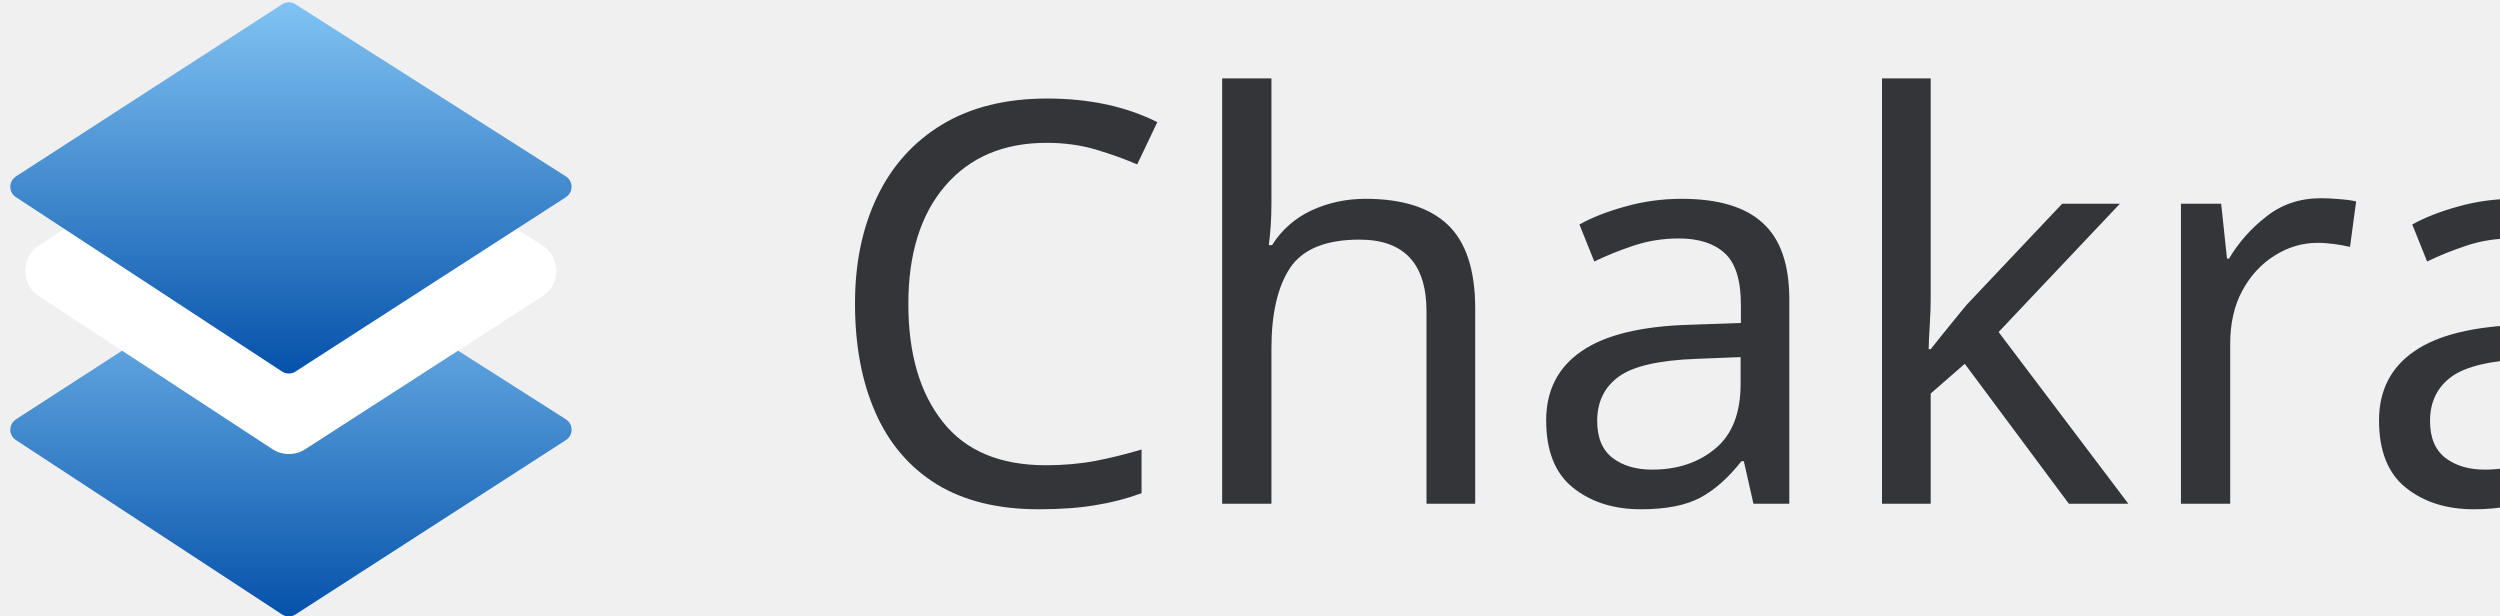
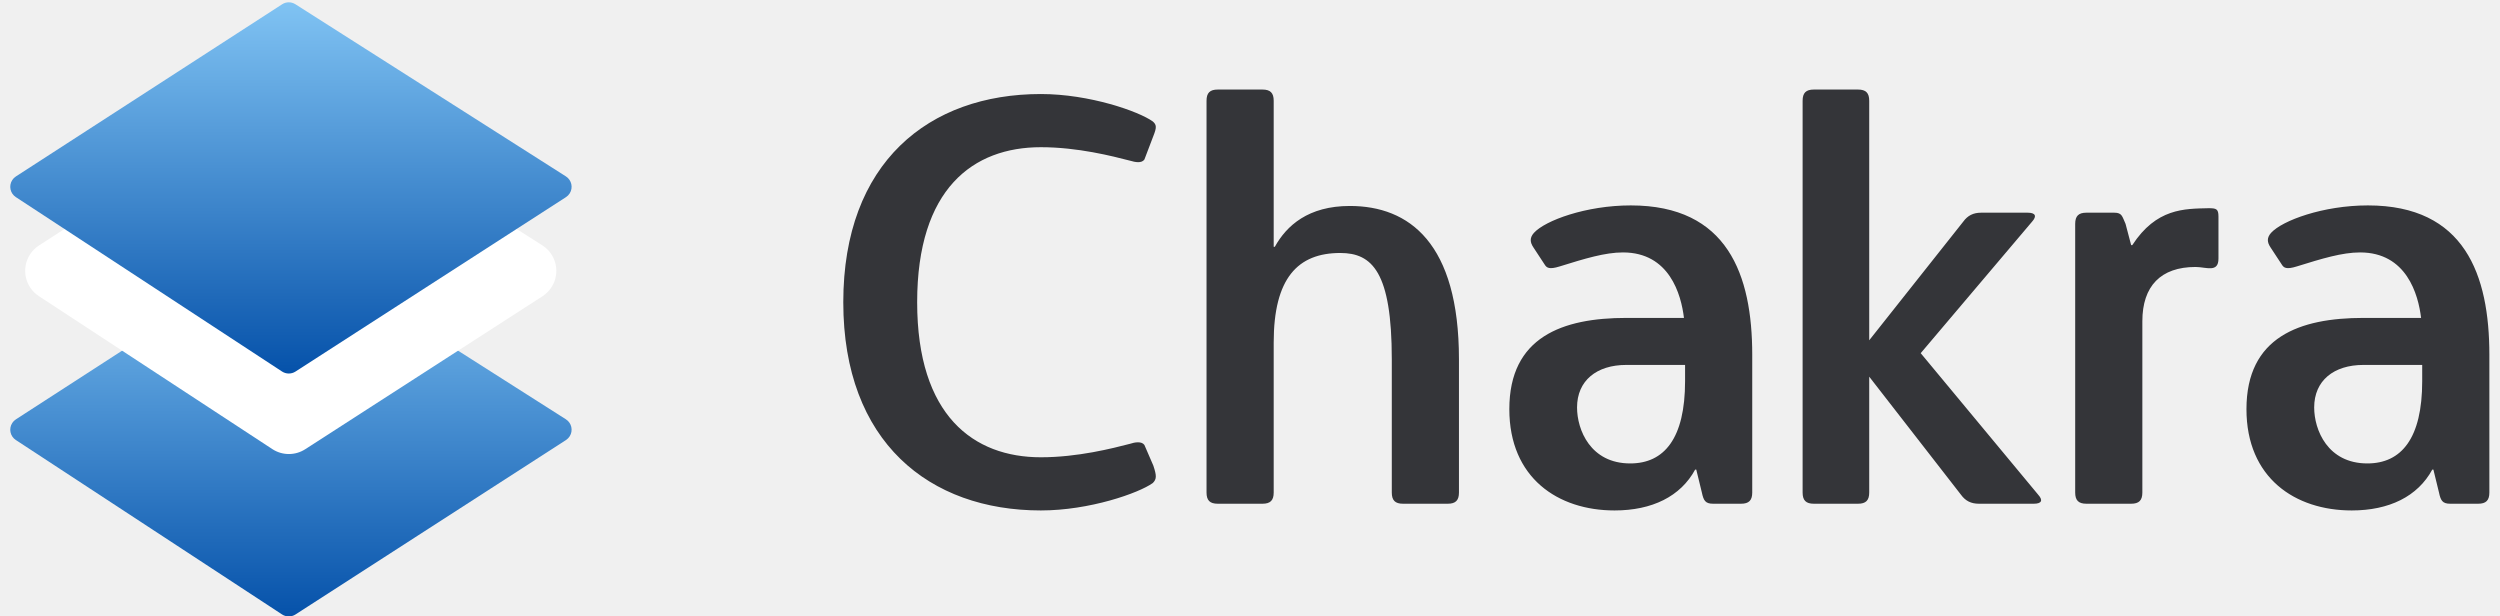
<svg xmlns="http://www.w3.org/2000/svg" width="134px" height="33px" viewBox="0 0 134 33" version="1.1">
  <defs>
    <linearGradient x1="50%" y1="0%" x2="50%" y2="100%" id="linearGradient-1">
      <stop stop-color="#80C3F3" offset="0%" />
      <stop stop-color="#0652AA" offset="100%" />
    </linearGradient>
  </defs>
  <g id="Logo" stroke="none" stroke-width="1" fill="none" fill-rule="evenodd">
-     <g id="01-Productly" transform="translate(-145, -112)">
-       <g id="Group-2" transform="translate(145, 110)">
-         <text id="Chakra" font-family="Designosaur" font-size="30" font-weight="normal" fill="#343539">
-           <tspan x="44" y="29">Chakra</tspan>
-         </text>
-         <g id="Group" transform="translate(0, 2)">
-           <path d="M15.833,13.247 L30.333,22.475 C30.64,22.671 30.731,23.079 30.535,23.386 C30.484,23.467 30.416,23.535 30.336,23.587 L15.837,32.936 C15.618,33.077 15.336,33.076 15.117,32.933 L0.848,23.584 C0.543,23.384 0.458,22.975 0.658,22.67 C0.708,22.593 0.774,22.528 0.851,22.478 L15.121,13.25 C15.337,13.11 15.616,13.109 15.833,13.247 Z" id="Rectangle" fill="url(#linearGradient-1)" />
-           <path d="M16.353,5.058 L29.069,13.151 C29.824,13.631 30.046,14.632 29.566,15.387 C29.44,15.584 29.273,15.752 29.077,15.879 L16.361,24.078 C15.823,24.425 15.131,24.422 14.596,24.071 L2.082,15.872 C1.333,15.382 1.124,14.378 1.614,13.63 C1.738,13.441 1.9,13.28 2.09,13.157 L14.604,5.064 C15.135,4.72 15.819,4.718 16.353,5.058 Z" id="Rectangle" fill="#FFFFFF" />
-           <path d="M15.833,0.227 L30.333,9.455 C30.64,9.651 30.731,10.059 30.535,10.366 C30.484,10.447 30.416,10.515 30.336,10.567 L15.837,19.916 C15.618,20.057 15.336,20.056 15.117,19.913 L0.848,10.564 C0.543,10.364 0.458,9.955 0.658,9.65 C0.708,9.573 0.774,9.508 0.851,9.458 L15.121,0.23 C15.337,0.09 15.616,0.089 15.833,0.227 Z" id="Rectangle" fill="url(#linearGradient-1)" />
-         </g>
+     <g id="Group-2" transform="translate(0, -2)">
+       <path d="M55.79,29.36 C58.4,29.36 61.04,28.43 61.79,27.89 C62,27.68 62,27.5 61.82,26.96 L61.34,25.85 C61.19,25.64 60.83,25.7 60.56,25.79 C59.63,26.03 57.77,26.51 55.79,26.51 C52.19,26.51 49.16,24.29 49.16,18.2 C49.16,12.11 52.16,9.89 55.79,9.89 C57.77,9.89 59.63,10.37 60.56,10.61 C60.86,10.7 61.19,10.76 61.34,10.55 L61.82,9.29 C62,8.84 62,8.69 61.79,8.51 C61.04,7.97 58.4,7.04 55.79,7.04 C49.79,7.04 45.2,10.7 45.2,18.2 C45.2,25.7 49.82,29.36 55.79,29.36 Z M67.67,29 C68.09,29 68.27,28.82 68.27,28.4 L68.27,20.36 C68.27,16.91 69.56,15.56 71.84,15.56 C73.55,15.56 74.6,16.58 74.6,21.26 L74.6,28.4 C74.6,28.82 74.78,29 75.2,29 L77.6,29 C78.02,29 78.2,28.82 78.2,28.4 L78.2,21.26 C78.2,15.02 75.53,13.04 72.35,13.04 C70.13,13.04 68.96,14.09 68.33,15.23 L68.27,15.23 L68.27,7.4 C68.27,6.98 68.09,6.8 67.67,6.8 L65.27,6.8 C64.85,6.8 64.67,6.98 64.67,7.4 L64.67,28.4 C64.67,28.82 64.85,29 65.27,29 L67.67,29 Z M86.54,29.36 C88.55,29.36 90.08,28.61 90.86,27.17 L90.92,27.17 L91.22,28.4 C91.31,28.82 91.4,29 91.82,29 L93.32,29 C93.74,29 93.92,28.82 93.92,28.4 L93.92,21.02 C93.92,16.73 92.6,13.01 87.41,13.01 C85.01,13.01 82.82,13.82 82.22,14.48 C81.98,14.75 82.01,14.99 82.19,15.26 L82.82,16.22 C82.91,16.34 83.03,16.46 83.6,16.28 C84.95,15.86 86.03,15.53 86.99,15.53 C89.48,15.53 90.11,17.78 90.26,19.04 L87.17,19.04 C83.75,19.04 80.9,20.06 80.9,23.93 C80.9,27.62 83.51,29.36 86.54,29.36 Z M87.38,26.84 C85.25,26.84 84.53,25.04 84.53,23.84 C84.53,22.4 85.58,21.56 87.17,21.56 L90.32,21.56 L90.32,22.43 C90.32,25.49 89.21,26.84 87.38,26.84 Z M99.59,29 C100.01,29 100.19,28.82 100.19,28.4 L100.19,22.19 L105.11,28.52 C105.35,28.85 105.65,29 106.07,29 L109.01,29 C109.43,29 109.52,28.82 109.25,28.52 L102.95,20.93 L108.92,13.88 C109.19,13.58 109.1,13.4 108.68,13.4 L106.19,13.4 C105.77,13.4 105.47,13.55 105.23,13.88 L100.19,20.24 L100.19,7.4 C100.19,6.98 100.01,6.8 99.59,6.8 L97.22,6.8 C96.8,6.8 96.62,6.98 96.62,7.4 L96.62,28.4 C96.62,28.82 96.8,29 97.22,29 L99.59,29 Z M114.23,29 C114.65,29 114.83,28.82 114.83,28.4 L114.83,19.22 C114.83,17.33 115.82,16.31 117.68,16.31 C118.25,16.31 118.91,16.64 118.91,15.86 L118.91,13.61 C118.91,13.19 118.79,13.16 118.37,13.16 C117.08,13.19 115.58,13.16 114.29,15.14 L114.23,15.14 L113.93,14 C113.75,13.61 113.75,13.4 113.33,13.4 L111.83,13.4 C111.41,13.4 111.23,13.58 111.23,14 L111.23,28.4 C111.23,28.82 111.41,29 111.83,29 L114.23,29 Z M126.05,29.36 C128.06,29.36 129.59,28.61 130.37,27.17 L130.43,27.17 L130.73,28.4 C130.82,28.82 130.91,29 131.33,29 L132.83,29 C133.25,29 133.43,28.82 133.43,28.4 L133.43,21.02 C133.43,16.73 132.11,13.01 126.92,13.01 C124.52,13.01 122.33,13.82 121.73,14.48 C121.49,14.75 121.52,14.99 121.7,15.26 L122.33,16.22 C122.42,16.34 122.54,16.46 123.11,16.28 C124.46,15.86 125.54,15.53 126.5,15.53 C128.99,15.53 129.62,17.78 129.77,19.04 L126.68,19.04 C123.26,19.04 120.41,20.06 120.41,23.93 C120.41,27.62 123.02,29.36 126.05,29.36 Z M126.89,26.84 C124.76,26.84 124.04,25.04 124.04,23.84 C124.04,22.4 125.09,21.56 126.68,21.56 L129.83,21.56 L129.83,22.43 C129.83,25.49 128.72,26.84 126.89,26.84 Z" id="Chakra" fill="#343539" fill-rule="nonzero" />
+       <g id="Group" transform="translate(0, 2)">
+         <path d="M15.833,13.247 L30.333,22.475 C30.64,22.671 30.731,23.079 30.535,23.386 C30.484,23.467 30.416,23.535 30.336,23.587 L15.837,32.936 C15.618,33.077 15.336,33.076 15.117,32.933 L0.848,23.584 C0.543,23.384 0.458,22.975 0.658,22.67 C0.708,22.593 0.774,22.528 0.851,22.478 L15.121,13.25 C15.337,13.11 15.616,13.109 15.833,13.247 Z" id="Rectangle" fill="url(#linearGradient-1)" />
+         <path d="M16.353,5.058 L29.069,13.151 C29.824,13.631 30.046,14.632 29.566,15.387 C29.44,15.584 29.273,15.752 29.077,15.879 L16.361,24.078 C15.823,24.425 15.131,24.422 14.596,24.071 L2.082,15.872 C1.333,15.382 1.124,14.378 1.614,13.63 C1.738,13.441 1.9,13.28 2.09,13.157 L14.604,5.064 C15.135,4.72 15.819,4.718 16.353,5.058 Z" id="Rectangle" fill="#FFFFFF" />
+         <path d="M15.833,0.227 L30.333,9.455 C30.64,9.651 30.731,10.059 30.535,10.366 C30.484,10.447 30.416,10.515 30.336,10.567 L15.837,19.916 C15.618,20.057 15.336,20.056 15.117,19.913 L0.848,10.564 C0.543,10.364 0.458,9.955 0.658,9.65 C0.708,9.573 0.774,9.508 0.851,9.458 L15.121,0.23 C15.337,0.09 15.616,0.089 15.833,0.227 Z" id="Rectangle" fill="url(#linearGradient-1)" />
      </g>
    </g>
  </g>
</svg>
